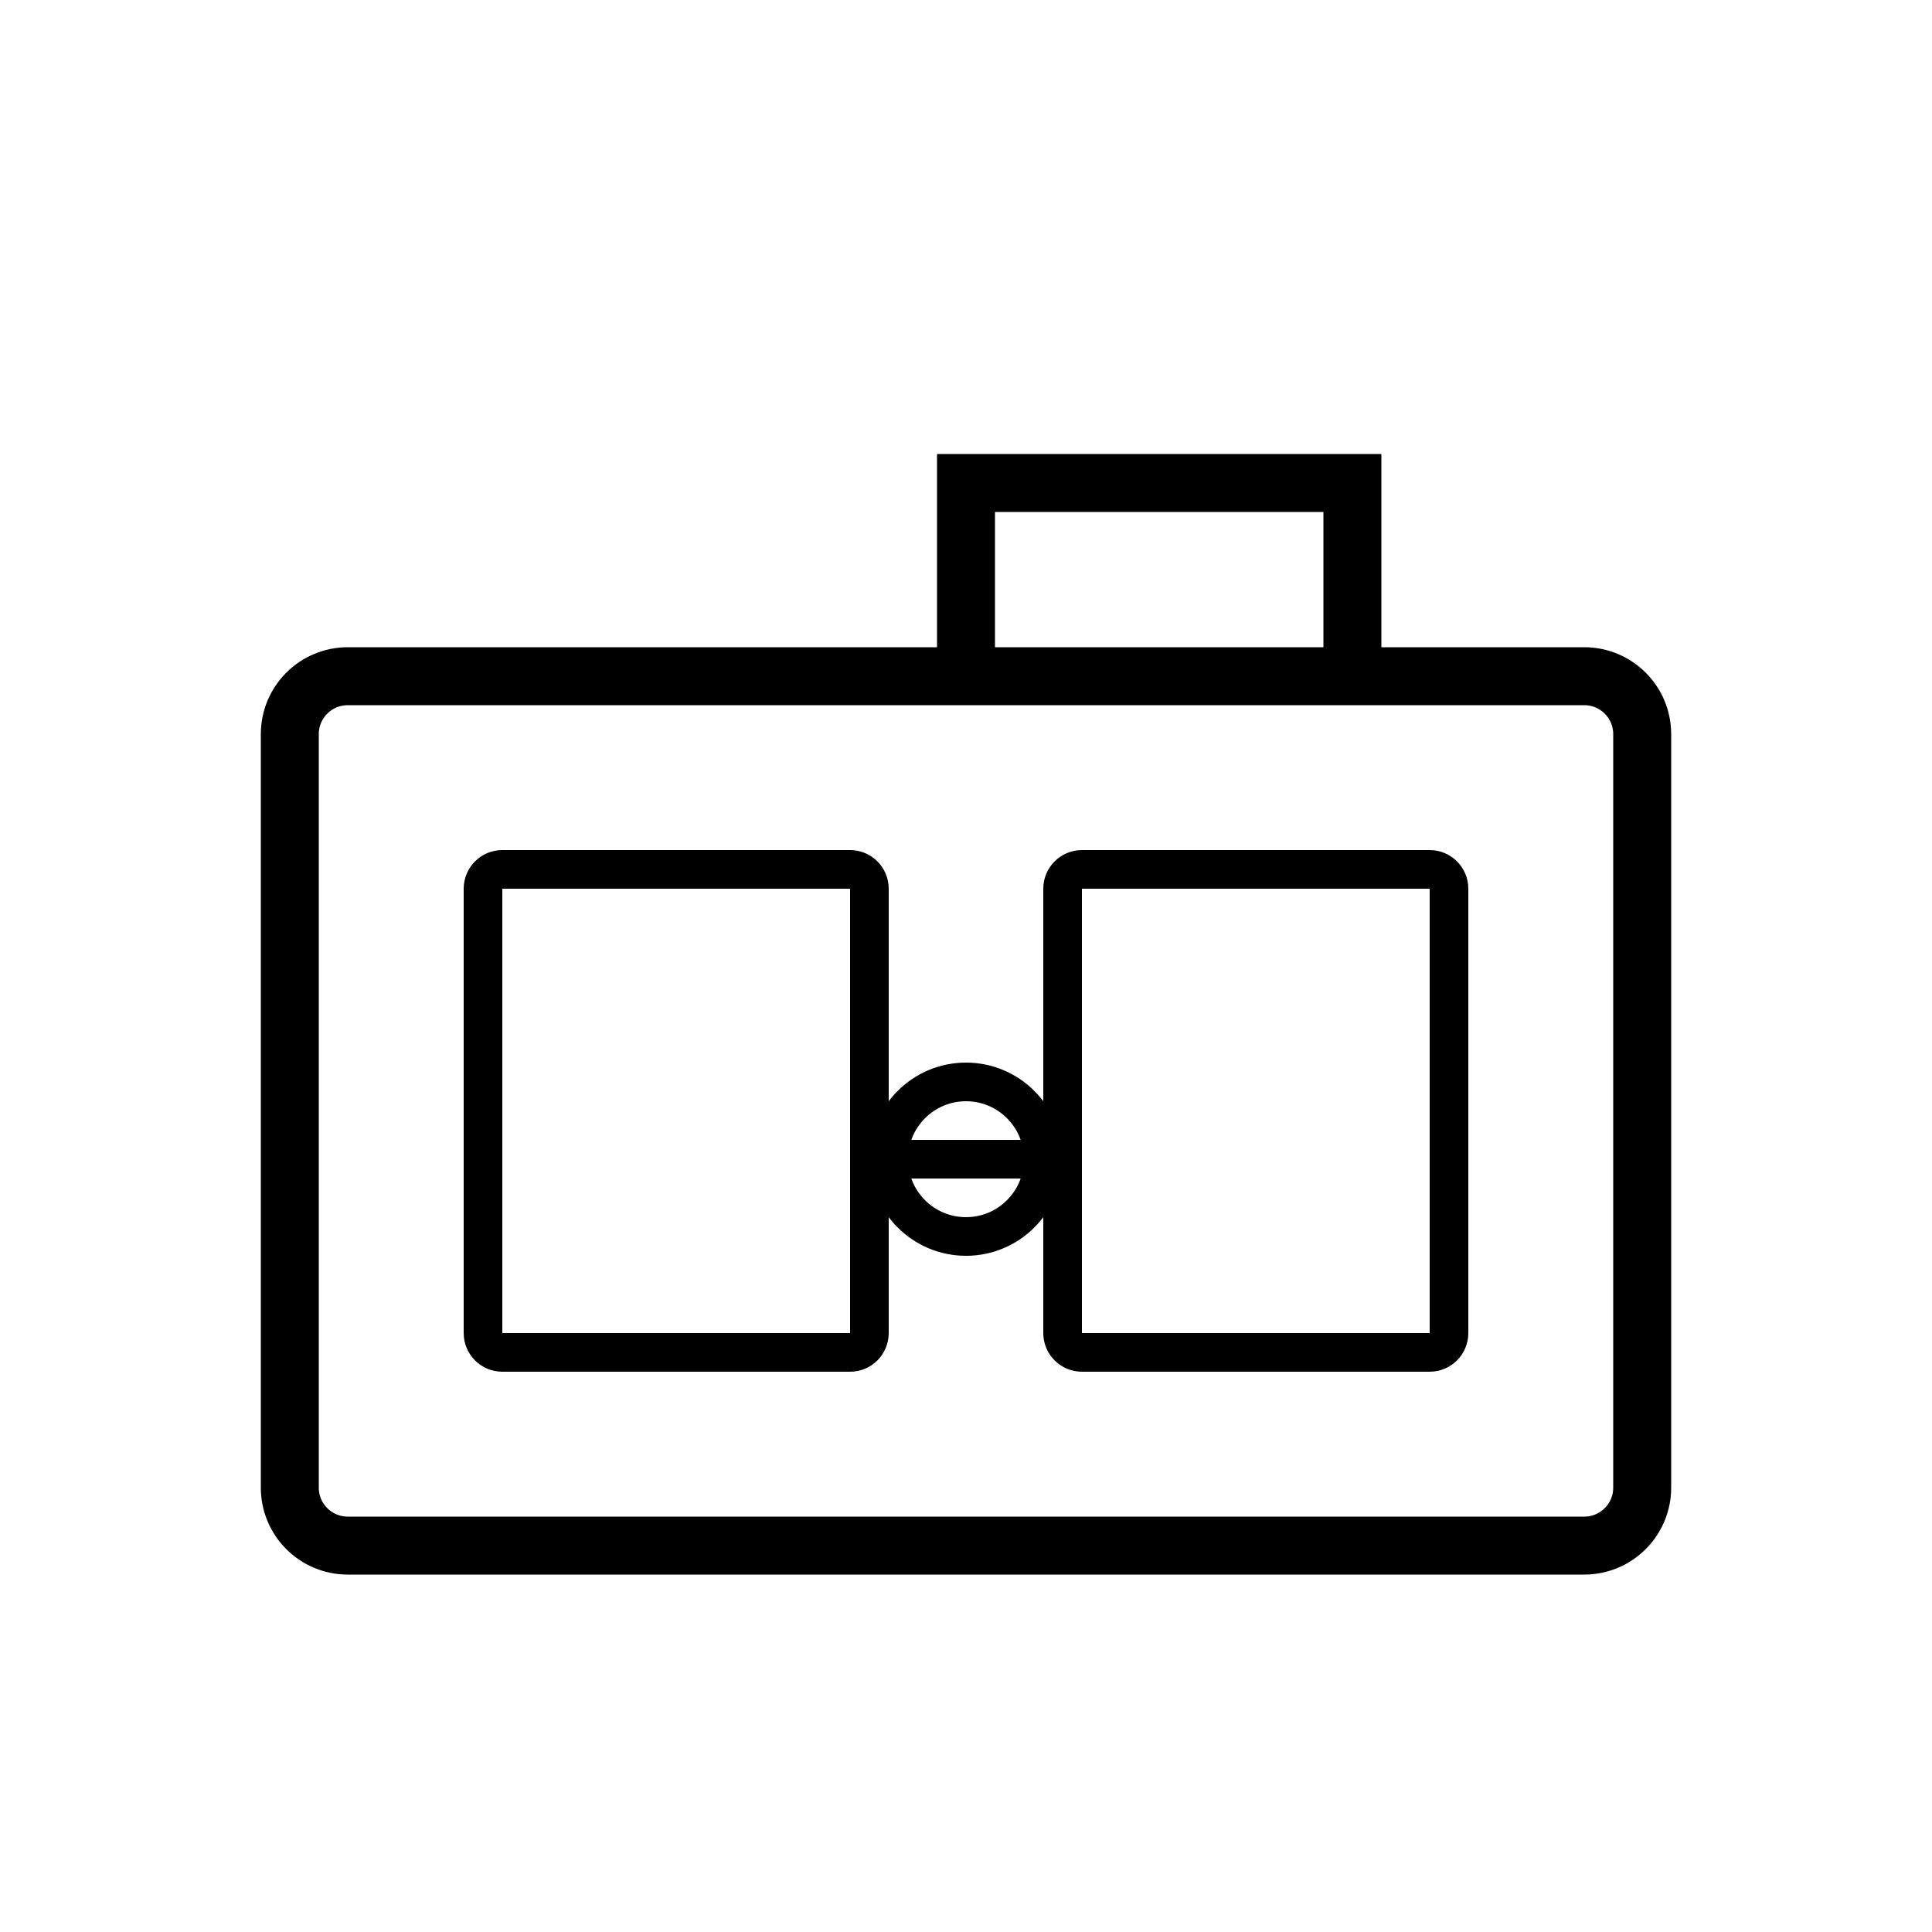
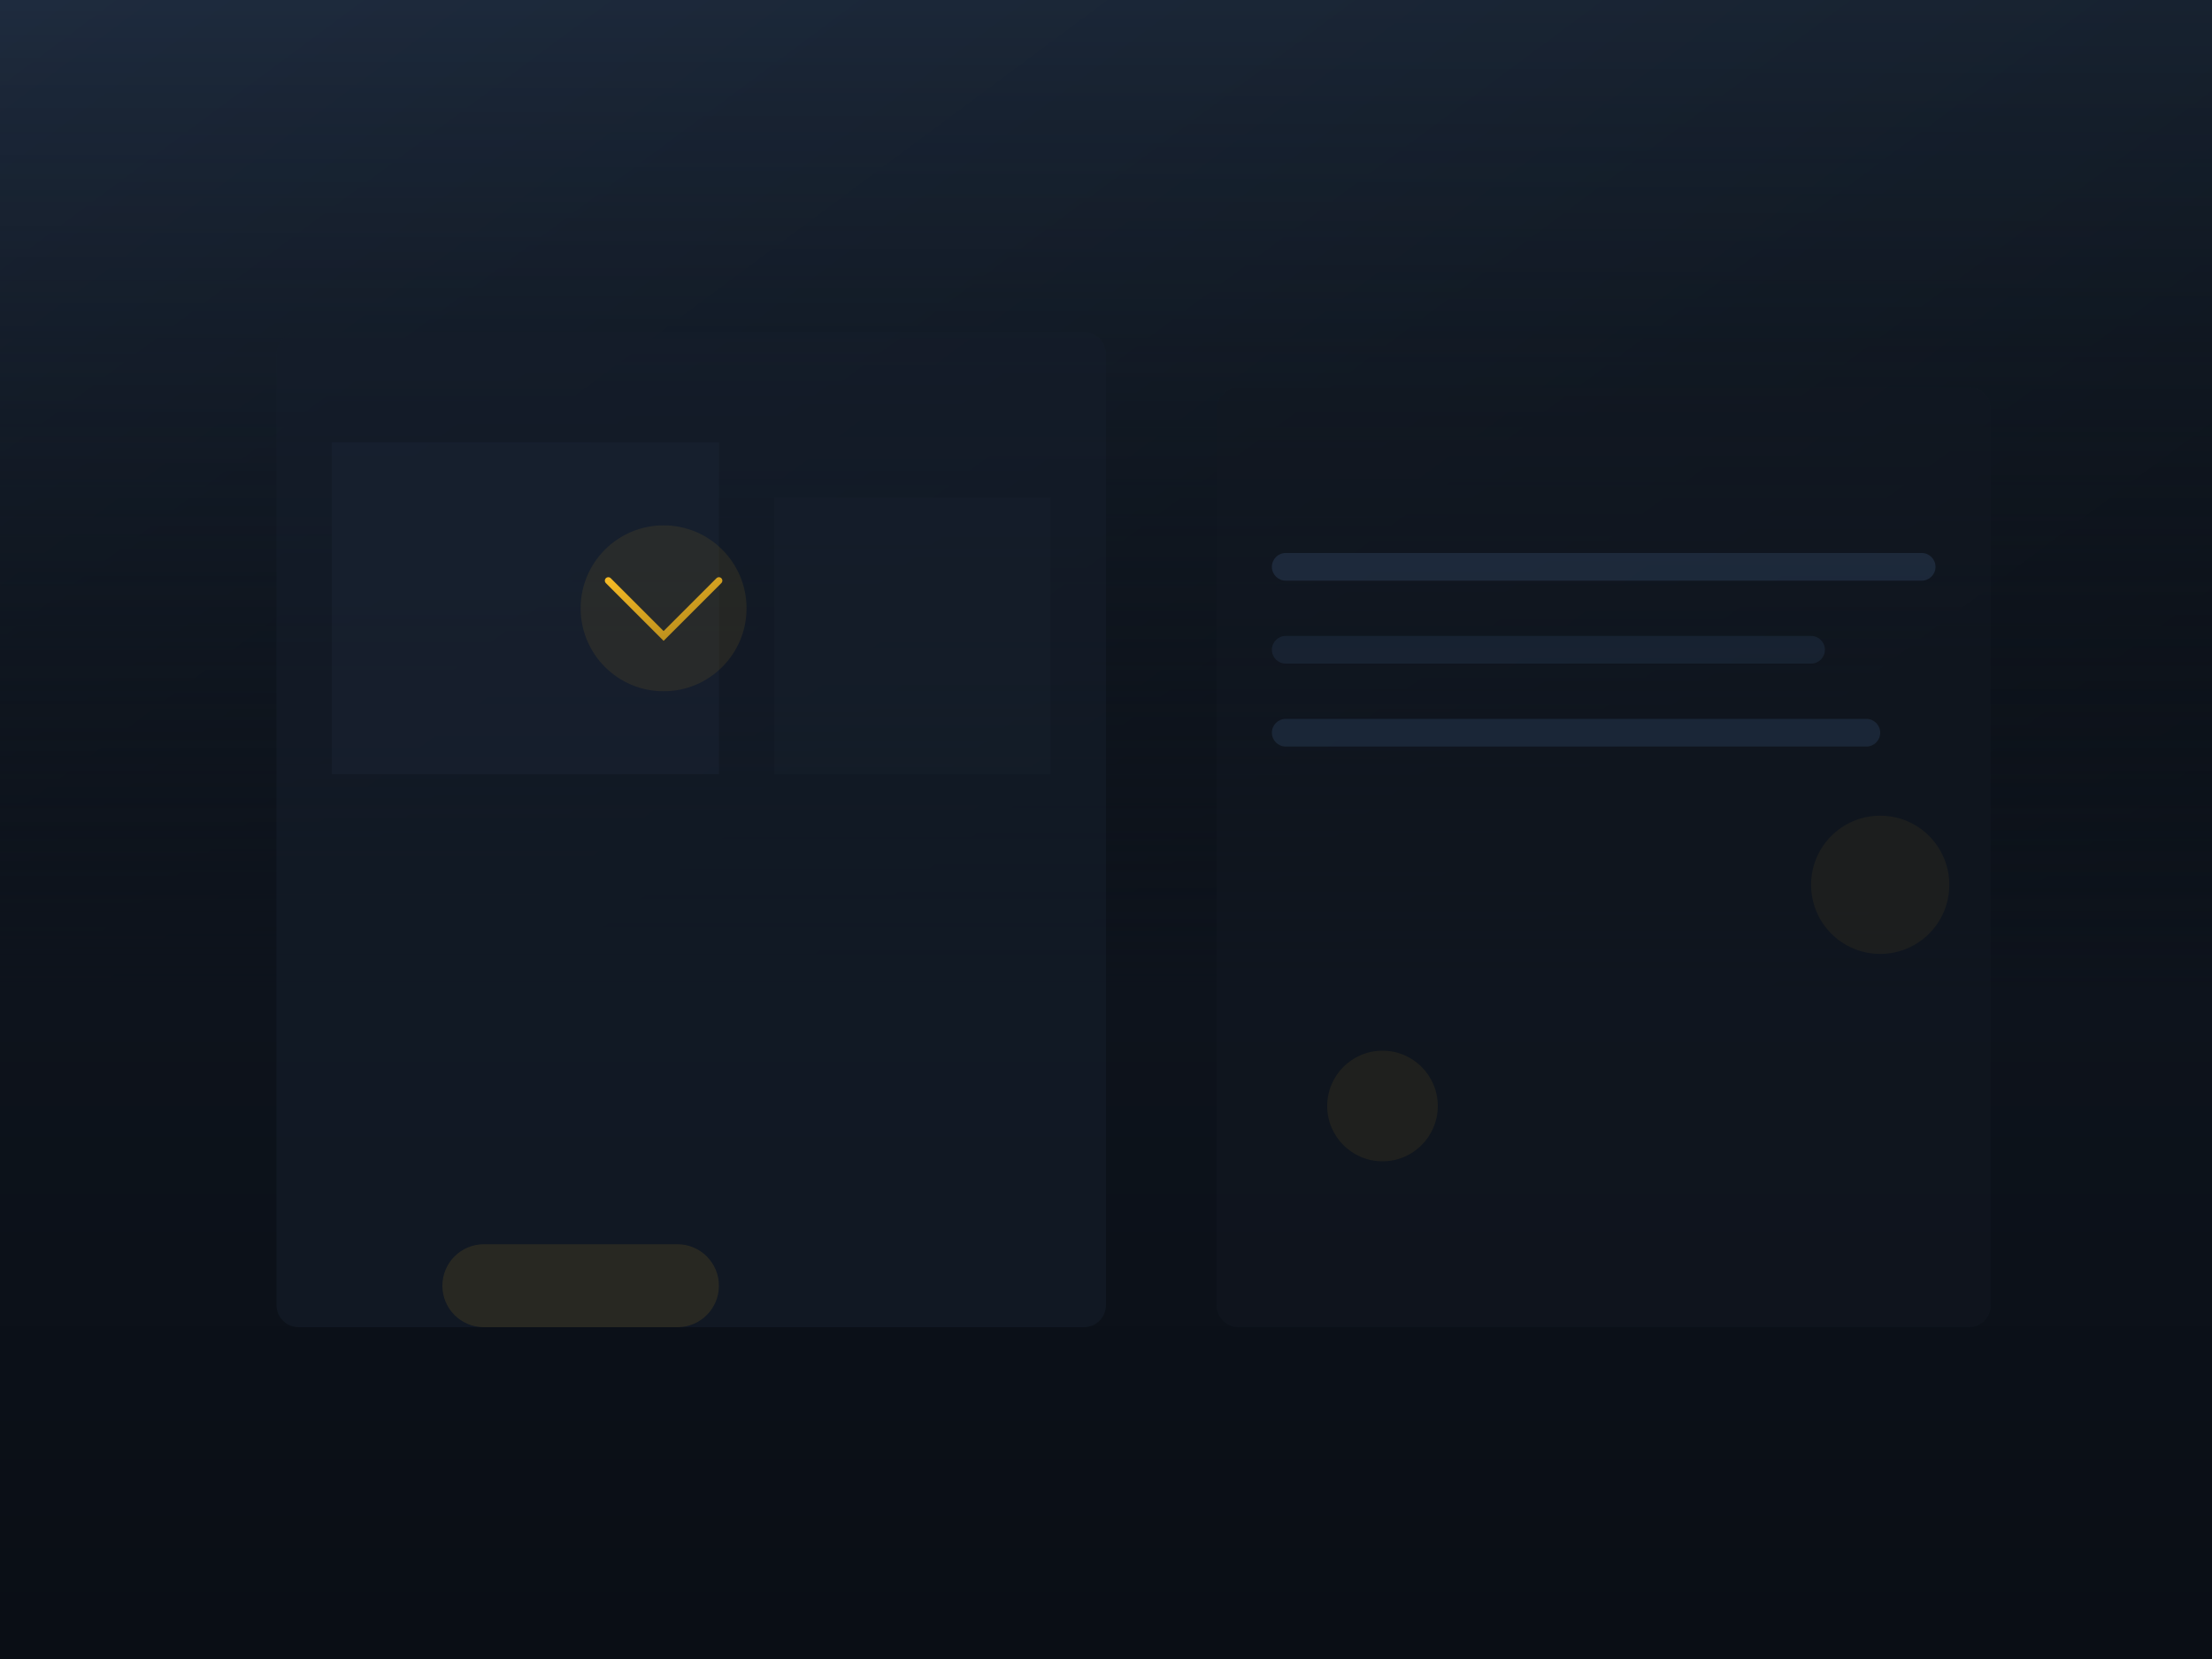
- <svg xmlns="http://www.w3.org/2000/svg" viewBox="0 0 100 100" fill="none">
-   <rect x="15" y="35" width="70" height="45" rx="3" stroke="currentColor" stroke-width="3" fill="none" />
-   <rect x="25" y="45" width="20" height="25" rx="1" stroke="currentColor" stroke-width="2" fill="none" />
-   <rect x="55" y="45" width="20" height="25" rx="1" stroke="currentColor" stroke-width="2" fill="none" />
-   <path d="M50 35 L50 25 L70 25 L70 35" stroke="currentColor" stroke-width="3" fill="none" />
-   <circle cx="50" cy="60" r="4" stroke="currentColor" stroke-width="2" fill="none" />
-   <path d="M46 60 L54 60" stroke="currentColor" stroke-width="2" />
+ <svg xmlns="http://www.w3.org/2000/svg" viewBox="0 0 800 600" preserveAspectRatio="xMidYMid slice">
+   <defs>
+     <linearGradient id="bg" x1="0" y1="0" x2="1" y2="1">
+       <stop offset="0%" stop-color="hsl(215,35%,18%)" />
+       <stop offset="50%" stop-color="hsl(215,35%,14%)" />
+       <stop offset="100%" stop-color="hsl(215,35%,10%)" />
+     </linearGradient>
+     <linearGradient id="overlay" x1="0" y1="0" x2="0" y2="1">
+       <stop offset="0%" stop-color="transparent" />
+       <stop offset="60%" stop-color="hsl(215,35%,8%)" />
+       <stop offset="100%" stop-color="hsl(215,35%,6%)" />
+     </linearGradient>
+     <linearGradient id="goldGrad" x1="0" y1="0" x2="1" y2="1">
+       <stop offset="0%" stop-color="hsl(43,90%,55%)" />
+       <stop offset="100%" stop-color="hsl(43,74%,40%)" />
+     </linearGradient>
+   </defs>
+   <rect width="800" height="600" fill="url(#bg)" />
+   <rect x="0" y="0" width="800" height="600" fill="url(#overlay)" />
+   <rect x="100" y="120" width="300" height="360" rx="8" fill="hsl(215,35%,12%)" opacity="0.6" />
+   <rect x="440" y="140" width="280" height="340" rx="8" fill="hsl(215,35%,10%)" opacity="0.5" />
+   <rect x="120" y="160" width="140" height="120" fill="hsl(215,35%,16%)" opacity="0.4" />
+   <rect x="280" y="180" width="100" height="100" fill="hsl(215,35%,14%)" opacity="0.3" />
+   <circle cx="240" cy="220" r="30" fill="hsl(43,74%,40%)" opacity="0.12" />
+   <path d="M220 210 L240 230 L260 210" stroke="url(#goldGrad)" stroke-width="2.5" fill="none" stroke-linecap="round" />
+   <rect x="460" y="200" width="240" height="10" rx="5" fill="hsl(215,35%,25%)" opacity="0.5" />
+   <rect x="460" y="230" width="200" height="10" rx="5" fill="hsl(215,35%,22%)" opacity="0.4" />
+   <rect x="460" y="260" width="220" height="10" rx="5" fill="hsl(215,35%,23%)" opacity="0.5" />
+   <circle cx="680" cy="320" r="25" fill="hsl(43,74%,40%)" opacity="0.08" />
+   <rect x="160" y="450" width="100" height="30" rx="15" fill="hsl(43,74%,40%)" opacity="0.15" />
+   <circle cx="500" cy="400" r="20" fill="hsl(43,74%,40%)" opacity="0.1" />
</svg>
